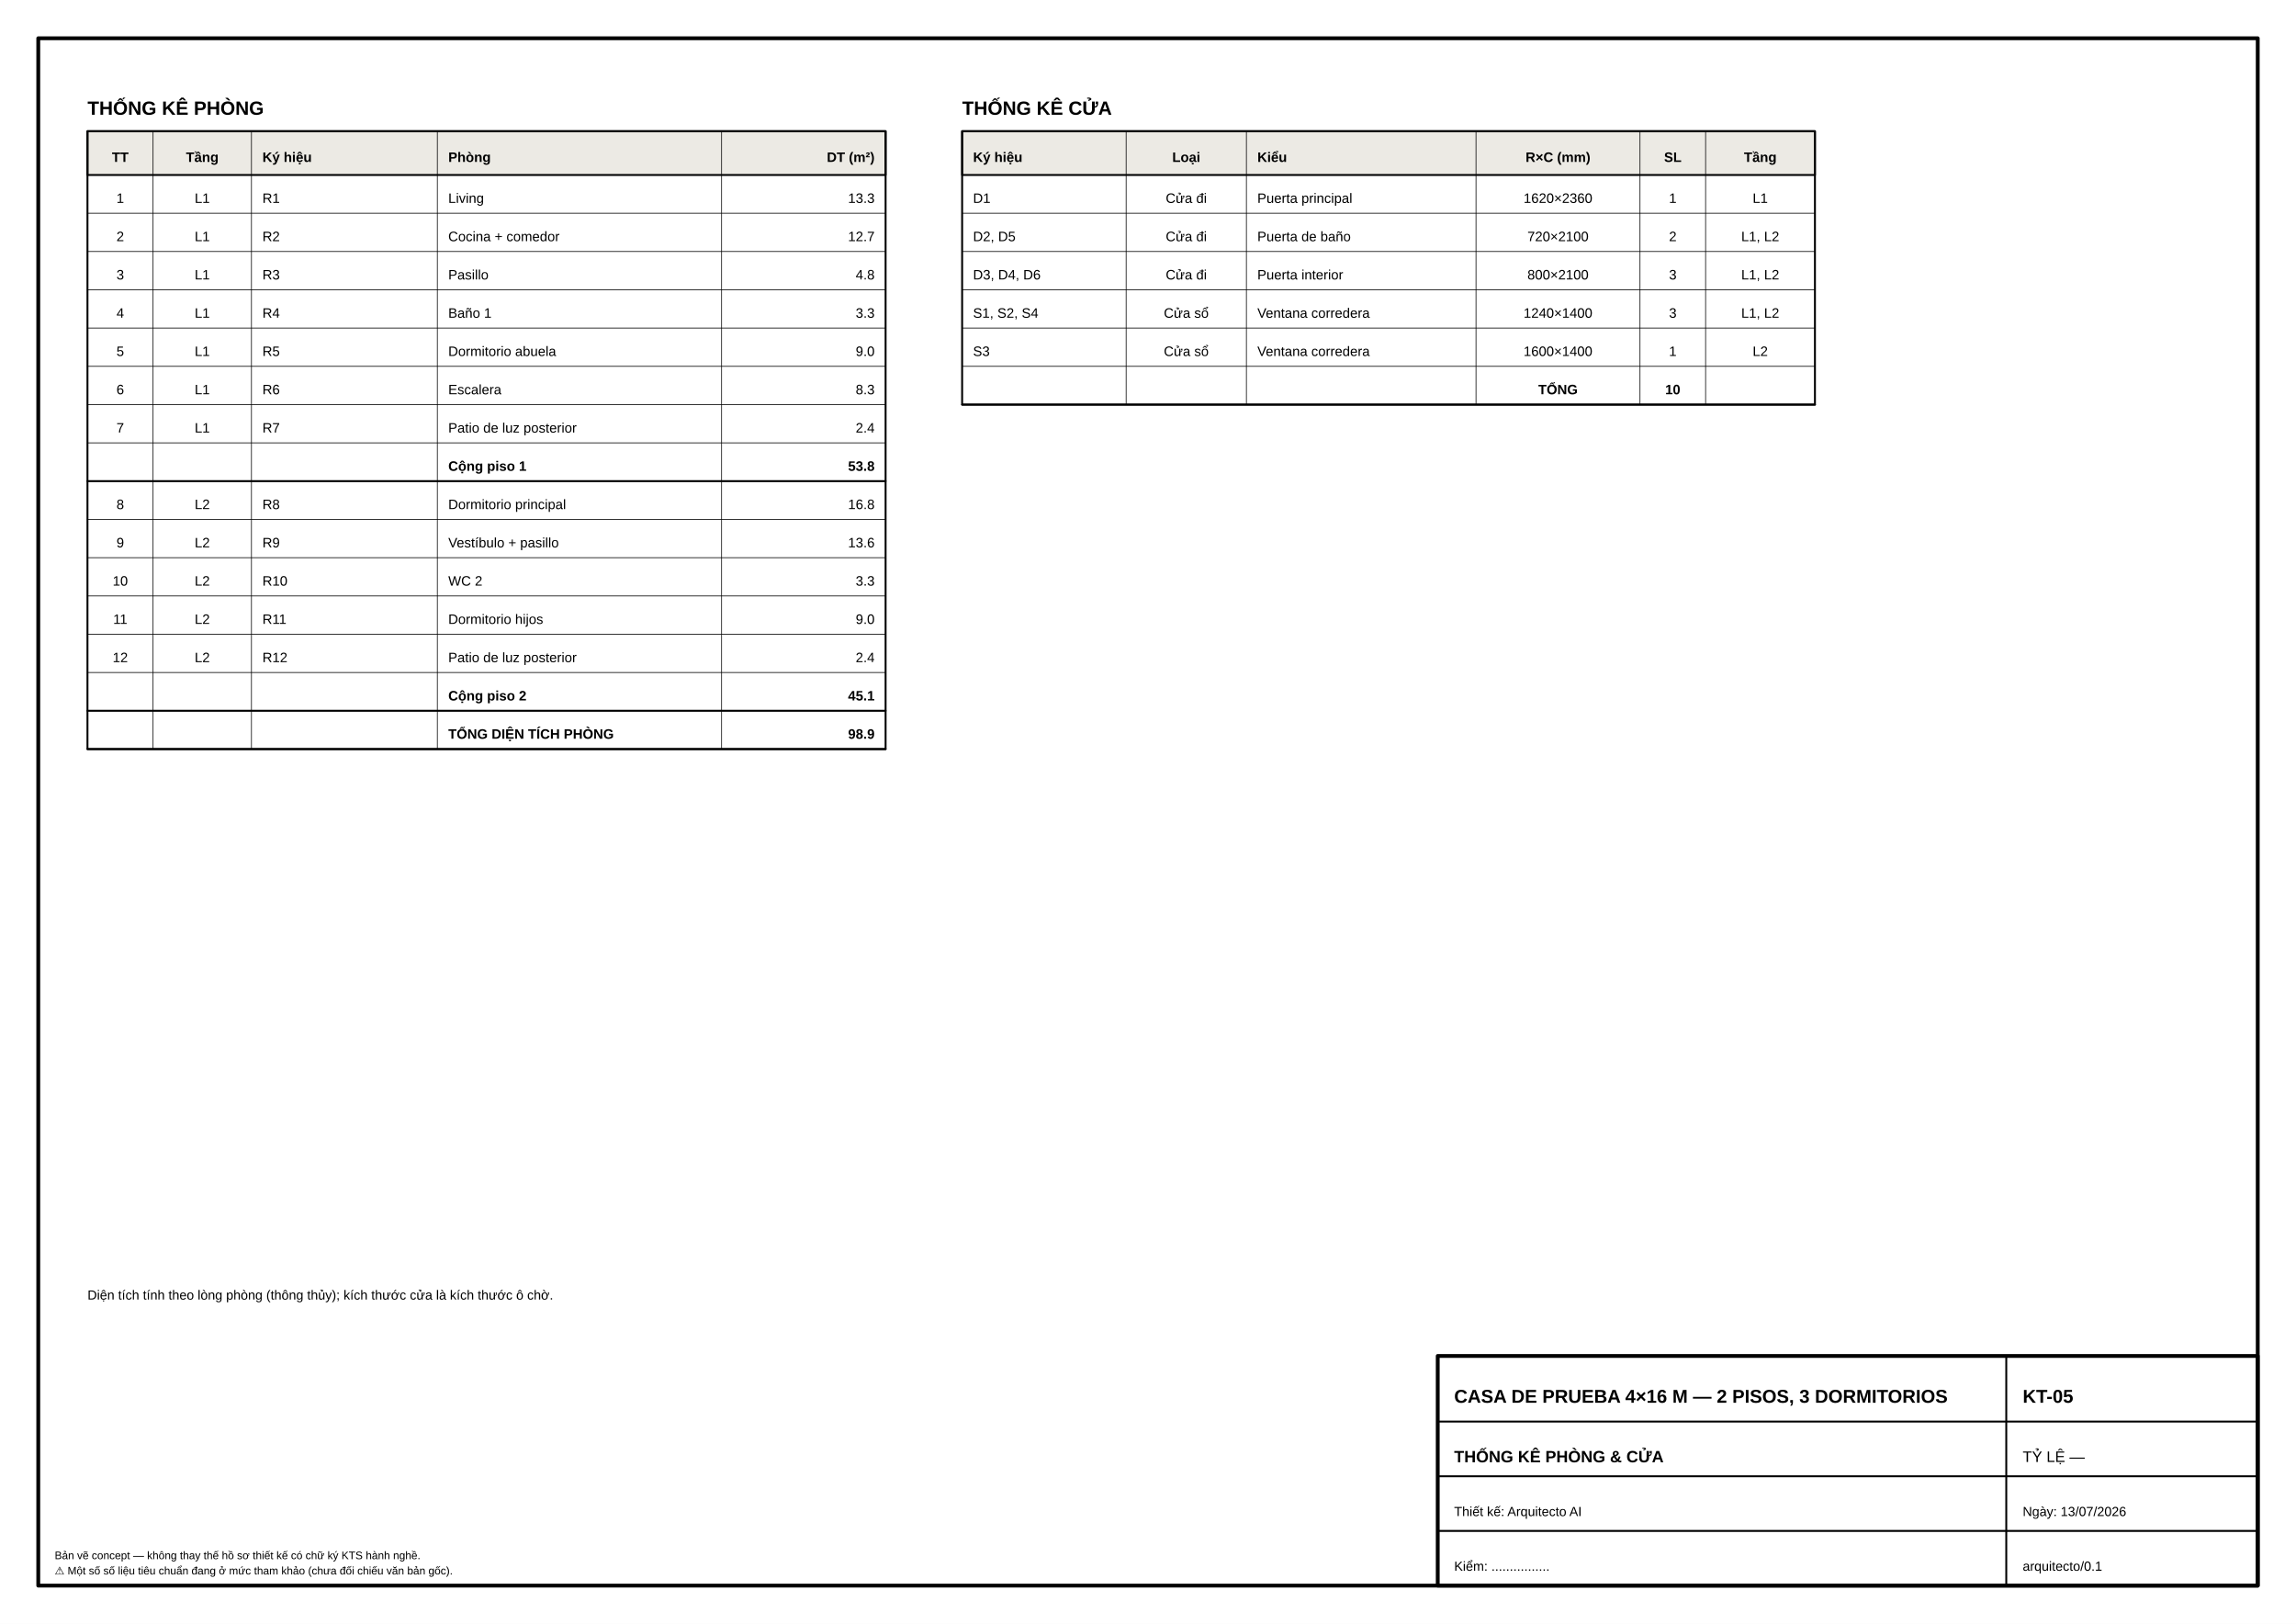
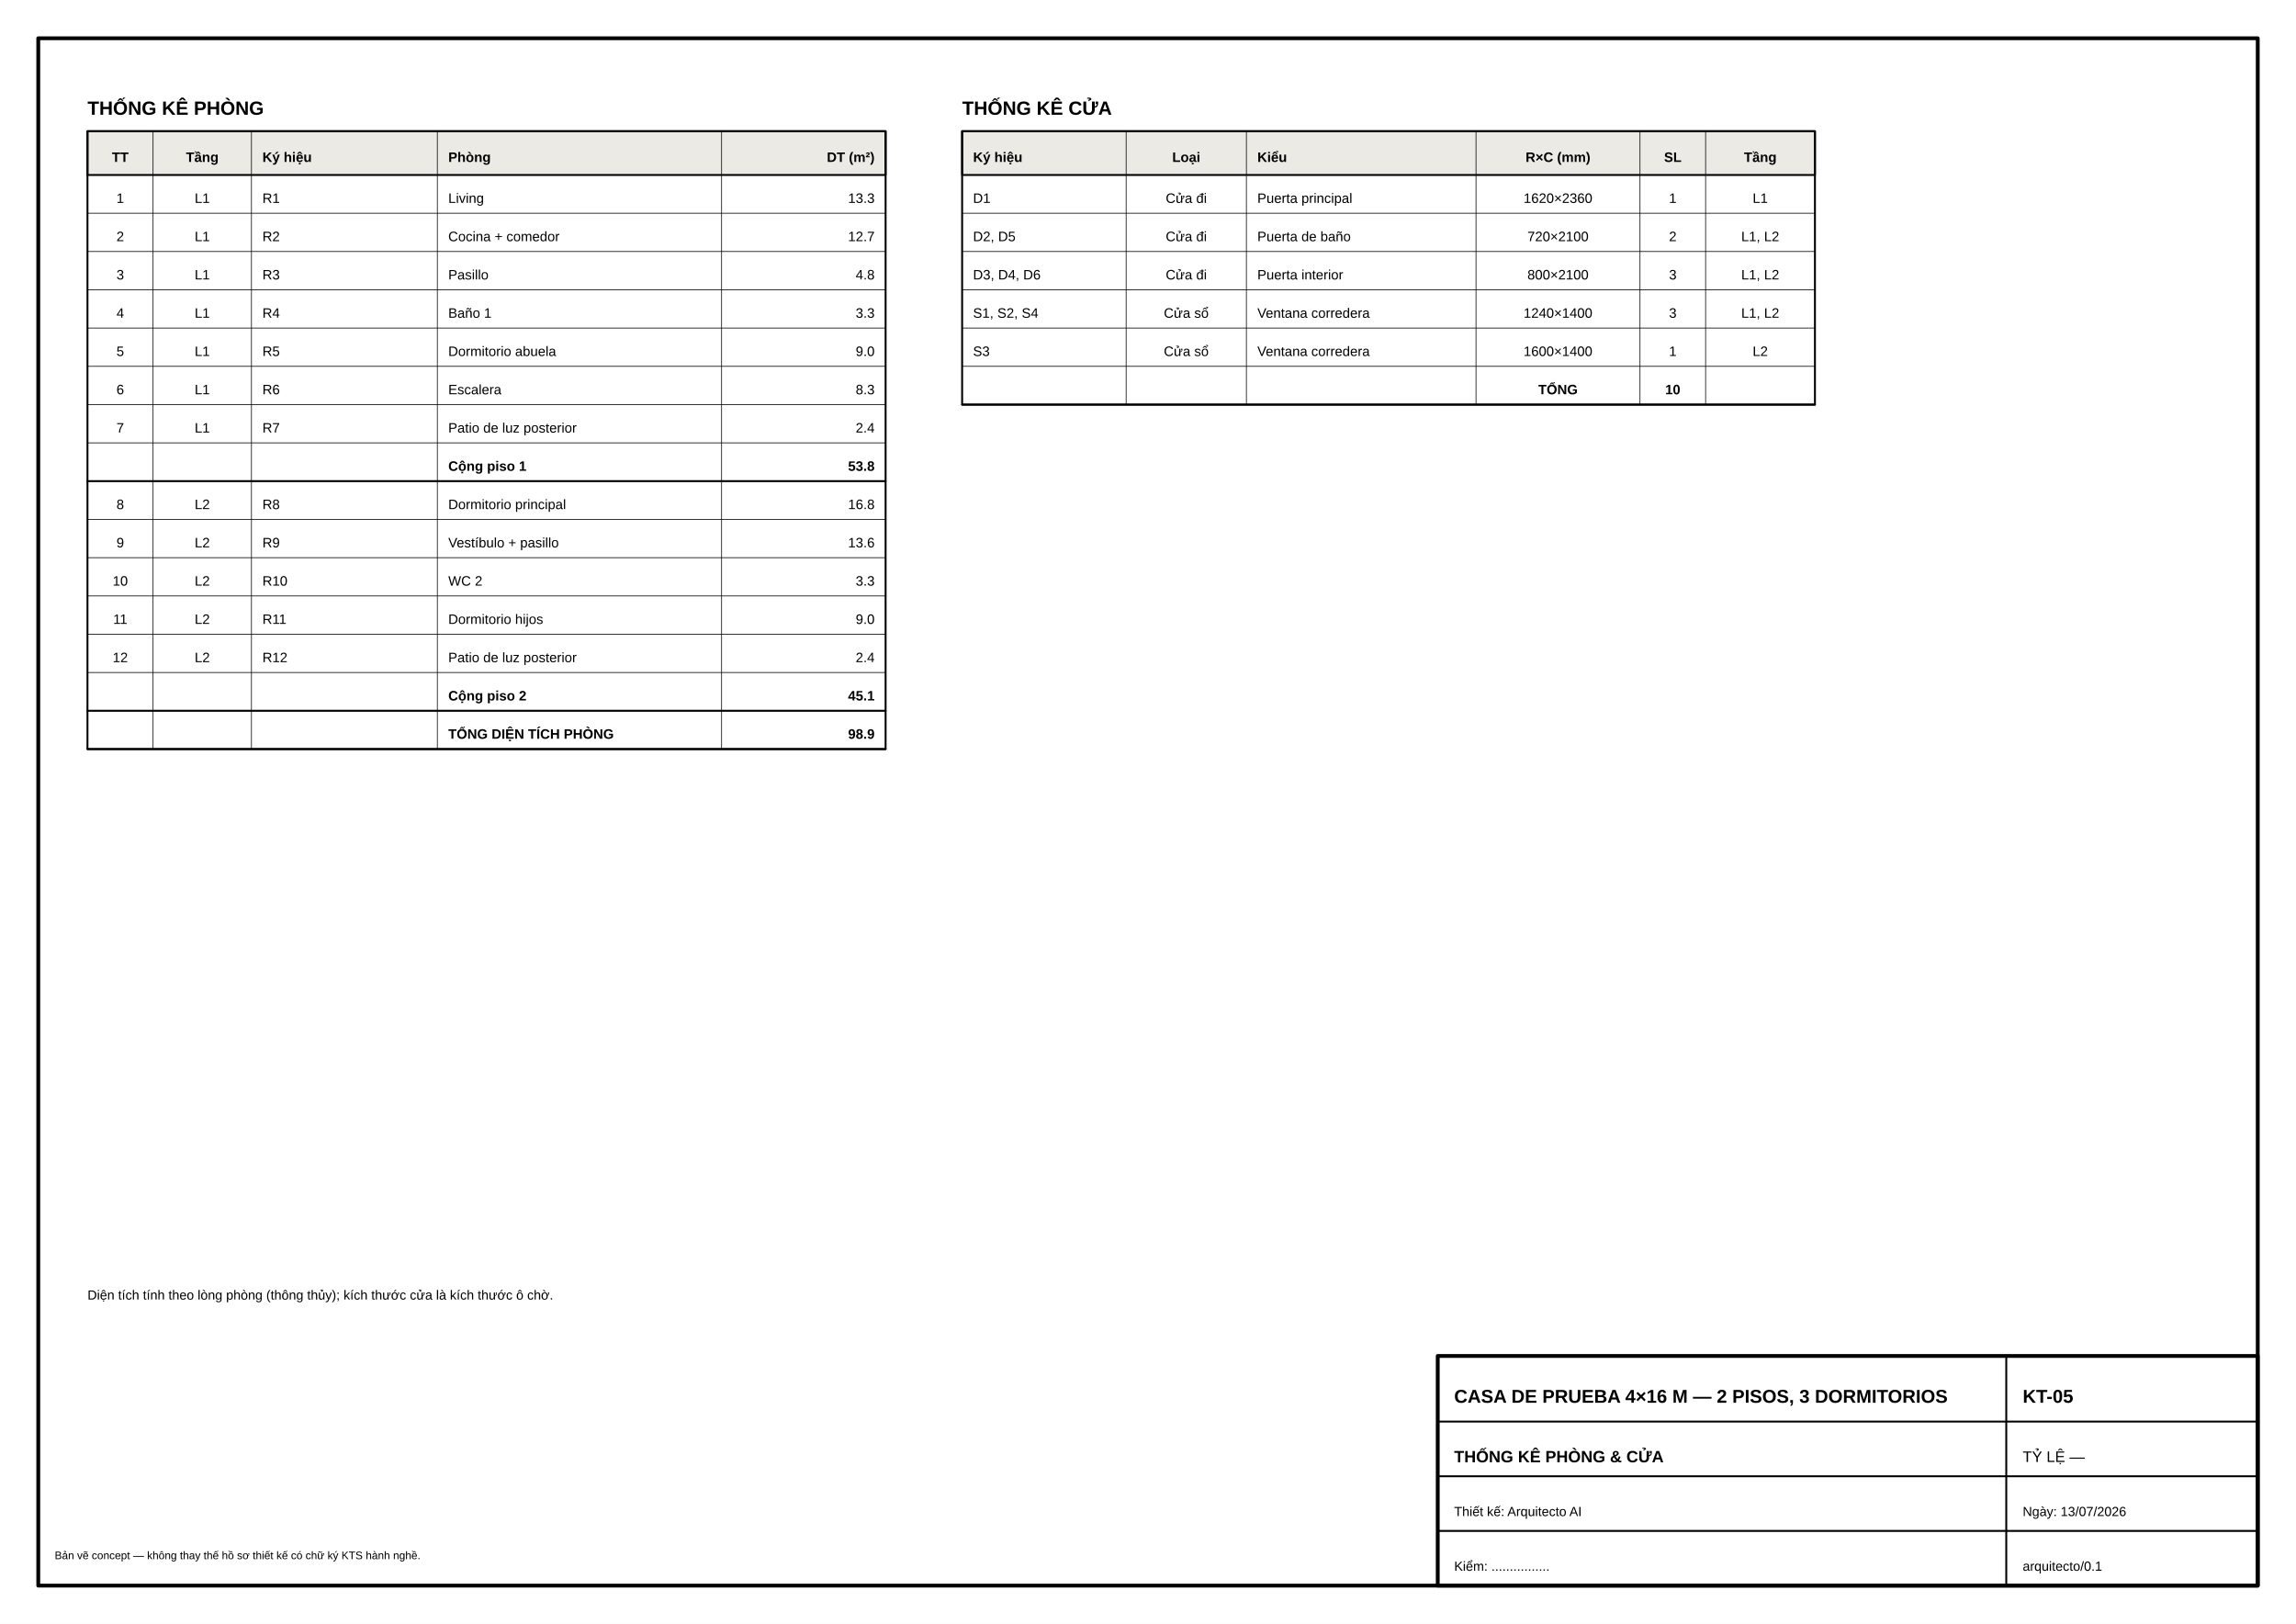
<svg xmlns="http://www.w3.org/2000/svg" viewBox="0 0 420 297" width="420mm" height="297mm" data-tf-scale="100" data-tf-rotated="0" data-tf-ox="205" data-tf-oy="143.5" data-tf-min-x="0" data-tf-min-y="0" data-tf-max-x="1000" data-tf-max-y="1000">
  <style>
text{font-family:'Be Vietnam Pro','Segoe UI',Arial,sans-serif;fill:#000;stroke:none}
.b{font-weight:700}
</style>
  <rect width="420" height="297" fill="#ffffff" />
  <g id="layer-KHUNG" data-layer="KHUNG">
    <text x="16" y="20" font-size="3.5" text-anchor="start" dominant-baseline="middle" class="b">THỐNG KÊ PHÒNG</text>
    <polygon points="16,24 162,24 162,32 16,32" fill="#eceae4" stroke="#000" stroke-width="0.35" stroke-linecap="round" stroke-linejoin="round" />
    <text x="22" y="28.9" font-size="2.5" text-anchor="middle" dominant-baseline="middle" class="b">TT</text>
    <text x="37" y="28.9" font-size="2.5" text-anchor="middle" dominant-baseline="middle" class="b">Tầng</text>
    <text x="48" y="28.9" font-size="2.5" text-anchor="start" dominant-baseline="middle" class="b">Ký hiệu</text>
    <text x="82" y="28.9" font-size="2.5" text-anchor="start" dominant-baseline="middle" class="b">Phòng</text>
    <text x="160" y="28.9" font-size="2.5" text-anchor="end" dominant-baseline="middle" class="b">DT (m²)</text>
    <text x="22" y="36.4" font-size="2.5" text-anchor="middle" dominant-baseline="middle">1</text>
    <text x="37" y="36.4" font-size="2.5" text-anchor="middle" dominant-baseline="middle">L1</text>
    <text x="48" y="36.4" font-size="2.5" text-anchor="start" dominant-baseline="middle">R1</text>
    <text x="82" y="36.4" font-size="2.5" text-anchor="start" dominant-baseline="middle">Living</text>
    <text x="160" y="36.4" font-size="2.5" text-anchor="end" dominant-baseline="middle">13.3</text>
    <line x1="16" y1="39" x2="162" y2="39" stroke="#000" stroke-width="0.13" stroke-linecap="round" stroke-linejoin="round" />
    <text x="22" y="43.4" font-size="2.5" text-anchor="middle" dominant-baseline="middle">2</text>
    <text x="37" y="43.4" font-size="2.5" text-anchor="middle" dominant-baseline="middle">L1</text>
    <text x="48" y="43.4" font-size="2.5" text-anchor="start" dominant-baseline="middle">R2</text>
    <text x="82" y="43.4" font-size="2.5" text-anchor="start" dominant-baseline="middle">Cocina + comedor</text>
    <text x="160" y="43.4" font-size="2.5" text-anchor="end" dominant-baseline="middle">12.7</text>
    <line x1="16" y1="46" x2="162" y2="46" stroke="#000" stroke-width="0.13" stroke-linecap="round" stroke-linejoin="round" />
    <text x="22" y="50.4" font-size="2.5" text-anchor="middle" dominant-baseline="middle">3</text>
    <text x="37" y="50.4" font-size="2.5" text-anchor="middle" dominant-baseline="middle">L1</text>
    <text x="48" y="50.4" font-size="2.5" text-anchor="start" dominant-baseline="middle">R3</text>
    <text x="82" y="50.4" font-size="2.5" text-anchor="start" dominant-baseline="middle">Pasillo</text>
    <text x="160" y="50.4" font-size="2.5" text-anchor="end" dominant-baseline="middle">4.8</text>
    <line x1="16" y1="53" x2="162" y2="53" stroke="#000" stroke-width="0.13" stroke-linecap="round" stroke-linejoin="round" />
    <text x="22" y="57.4" font-size="2.5" text-anchor="middle" dominant-baseline="middle">4</text>
    <text x="37" y="57.4" font-size="2.5" text-anchor="middle" dominant-baseline="middle">L1</text>
    <text x="48" y="57.4" font-size="2.5" text-anchor="start" dominant-baseline="middle">R4</text>
    <text x="82" y="57.4" font-size="2.5" text-anchor="start" dominant-baseline="middle">Baño 1</text>
    <text x="160" y="57.4" font-size="2.5" text-anchor="end" dominant-baseline="middle">3.3</text>
    <line x1="16" y1="60" x2="162" y2="60" stroke="#000" stroke-width="0.13" stroke-linecap="round" stroke-linejoin="round" />
    <text x="22" y="64.4" font-size="2.5" text-anchor="middle" dominant-baseline="middle">5</text>
    <text x="37" y="64.4" font-size="2.5" text-anchor="middle" dominant-baseline="middle">L1</text>
    <text x="48" y="64.4" font-size="2.5" text-anchor="start" dominant-baseline="middle">R5</text>
    <text x="82" y="64.4" font-size="2.5" text-anchor="start" dominant-baseline="middle">Dormitorio abuela</text>
    <text x="160" y="64.4" font-size="2.5" text-anchor="end" dominant-baseline="middle">9.0</text>
    <line x1="16" y1="67" x2="162" y2="67" stroke="#000" stroke-width="0.13" stroke-linecap="round" stroke-linejoin="round" />
    <text x="22" y="71.4" font-size="2.5" text-anchor="middle" dominant-baseline="middle">6</text>
    <text x="37" y="71.4" font-size="2.5" text-anchor="middle" dominant-baseline="middle">L1</text>
    <text x="48" y="71.4" font-size="2.5" text-anchor="start" dominant-baseline="middle">R6</text>
    <text x="82" y="71.4" font-size="2.5" text-anchor="start" dominant-baseline="middle">Escalera</text>
    <text x="160" y="71.4" font-size="2.5" text-anchor="end" dominant-baseline="middle">8.3</text>
    <line x1="16" y1="74" x2="162" y2="74" stroke="#000" stroke-width="0.13" stroke-linecap="round" stroke-linejoin="round" />
    <text x="22" y="78.4" font-size="2.5" text-anchor="middle" dominant-baseline="middle">7</text>
    <text x="37" y="78.4" font-size="2.5" text-anchor="middle" dominant-baseline="middle">L1</text>
    <text x="48" y="78.4" font-size="2.5" text-anchor="start" dominant-baseline="middle">R7</text>
    <text x="82" y="78.4" font-size="2.5" text-anchor="start" dominant-baseline="middle">Patio de luz posterior</text>
    <text x="160" y="78.4" font-size="2.5" text-anchor="end" dominant-baseline="middle">2.4</text>
    <line x1="16" y1="81" x2="162" y2="81" stroke="#000" stroke-width="0.13" stroke-linecap="round" stroke-linejoin="round" />
    <text x="82" y="85.4" font-size="2.5" text-anchor="start" dominant-baseline="middle" class="b">Cộng piso 1</text>
    <text x="160" y="85.4" font-size="2.5" text-anchor="end" dominant-baseline="middle" class="b">53.8</text>
    <line x1="16" y1="88" x2="162" y2="88" stroke="#000" stroke-width="0.35" stroke-linecap="round" stroke-linejoin="round" />
    <text x="22" y="92.4" font-size="2.5" text-anchor="middle" dominant-baseline="middle">8</text>
    <text x="37" y="92.4" font-size="2.5" text-anchor="middle" dominant-baseline="middle">L2</text>
    <text x="48" y="92.4" font-size="2.5" text-anchor="start" dominant-baseline="middle">R8</text>
    <text x="82" y="92.4" font-size="2.5" text-anchor="start" dominant-baseline="middle">Dormitorio principal</text>
    <text x="160" y="92.4" font-size="2.5" text-anchor="end" dominant-baseline="middle">16.8</text>
    <line x1="16" y1="95" x2="162" y2="95" stroke="#000" stroke-width="0.13" stroke-linecap="round" stroke-linejoin="round" />
    <text x="22" y="99.4" font-size="2.5" text-anchor="middle" dominant-baseline="middle">9</text>
    <text x="37" y="99.4" font-size="2.5" text-anchor="middle" dominant-baseline="middle">L2</text>
    <text x="48" y="99.4" font-size="2.5" text-anchor="start" dominant-baseline="middle">R9</text>
    <text x="82" y="99.4" font-size="2.5" text-anchor="start" dominant-baseline="middle">Vestíbulo + pasillo</text>
    <text x="160" y="99.4" font-size="2.5" text-anchor="end" dominant-baseline="middle">13.6</text>
    <line x1="16" y1="102" x2="162" y2="102" stroke="#000" stroke-width="0.13" stroke-linecap="round" stroke-linejoin="round" />
    <text x="22" y="106.4" font-size="2.5" text-anchor="middle" dominant-baseline="middle">10</text>
    <text x="37" y="106.4" font-size="2.5" text-anchor="middle" dominant-baseline="middle">L2</text>
    <text x="48" y="106.4" font-size="2.5" text-anchor="start" dominant-baseline="middle">R10</text>
    <text x="82" y="106.4" font-size="2.5" text-anchor="start" dominant-baseline="middle">WC 2</text>
    <text x="160" y="106.4" font-size="2.5" text-anchor="end" dominant-baseline="middle">3.3</text>
    <line x1="16" y1="109" x2="162" y2="109" stroke="#000" stroke-width="0.13" stroke-linecap="round" stroke-linejoin="round" />
    <text x="22" y="113.4" font-size="2.5" text-anchor="middle" dominant-baseline="middle">11</text>
    <text x="37" y="113.4" font-size="2.5" text-anchor="middle" dominant-baseline="middle">L2</text>
    <text x="48" y="113.4" font-size="2.5" text-anchor="start" dominant-baseline="middle">R11</text>
    <text x="82" y="113.4" font-size="2.5" text-anchor="start" dominant-baseline="middle">Dormitorio hijos</text>
    <text x="160" y="113.4" font-size="2.5" text-anchor="end" dominant-baseline="middle">9.0</text>
    <line x1="16" y1="116" x2="162" y2="116" stroke="#000" stroke-width="0.13" stroke-linecap="round" stroke-linejoin="round" />
    <text x="22" y="120.4" font-size="2.5" text-anchor="middle" dominant-baseline="middle">12</text>
    <text x="37" y="120.4" font-size="2.5" text-anchor="middle" dominant-baseline="middle">L2</text>
    <text x="48" y="120.4" font-size="2.5" text-anchor="start" dominant-baseline="middle">R12</text>
    <text x="82" y="120.4" font-size="2.5" text-anchor="start" dominant-baseline="middle">Patio de luz posterior</text>
    <text x="160" y="120.4" font-size="2.5" text-anchor="end" dominant-baseline="middle">2.4</text>
    <line x1="16" y1="123" x2="162" y2="123" stroke="#000" stroke-width="0.13" stroke-linecap="round" stroke-linejoin="round" />
    <text x="82" y="127.4" font-size="2.5" text-anchor="start" dominant-baseline="middle" class="b">Cộng piso 2</text>
    <text x="160" y="127.4" font-size="2.5" text-anchor="end" dominant-baseline="middle" class="b">45.1</text>
    <line x1="16" y1="130" x2="162" y2="130" stroke="#000" stroke-width="0.35" stroke-linecap="round" stroke-linejoin="round" />
    <text x="82" y="134.4" font-size="2.5" text-anchor="start" dominant-baseline="middle" class="b">TỔNG DIỆN TÍCH PHÒNG</text>
    <text x="160" y="134.4" font-size="2.5" text-anchor="end" dominant-baseline="middle" class="b">98.9</text>
    <line x1="16" y1="137" x2="162" y2="137" stroke="#000" stroke-width="0.35" stroke-linecap="round" stroke-linejoin="round" />
    <polygon points="16,24 162,24 162,137 16,137" fill="none" stroke="#000" stroke-width="0.35" stroke-linecap="round" stroke-linejoin="round" />
    <line x1="28" y1="24" x2="28" y2="137" stroke="#000" stroke-width="0.13" stroke-linecap="round" stroke-linejoin="round" />
    <line x1="46" y1="24" x2="46" y2="137" stroke="#000" stroke-width="0.13" stroke-linecap="round" stroke-linejoin="round" />
    <line x1="80" y1="24" x2="80" y2="137" stroke="#000" stroke-width="0.13" stroke-linecap="round" stroke-linejoin="round" />
    <line x1="132" y1="24" x2="132" y2="137" stroke="#000" stroke-width="0.13" stroke-linecap="round" stroke-linejoin="round" />
    <text x="176" y="20" font-size="3.5" text-anchor="start" dominant-baseline="middle" class="b">THỐNG KÊ CỬA</text>
    <polygon points="176,24 332,24 332,32 176,32" fill="#eceae4" stroke="#000" stroke-width="0.35" stroke-linecap="round" stroke-linejoin="round" />
    <text x="178" y="28.9" font-size="2.5" text-anchor="start" dominant-baseline="middle" class="b">Ký hiệu</text>
    <text x="217" y="28.9" font-size="2.5" text-anchor="middle" dominant-baseline="middle" class="b">Loại</text>
    <text x="230" y="28.9" font-size="2.5" text-anchor="start" dominant-baseline="middle" class="b">Kiểu</text>
    <text x="285" y="28.9" font-size="2.5" text-anchor="middle" dominant-baseline="middle" class="b">R×C (mm)</text>
    <text x="306" y="28.9" font-size="2.5" text-anchor="middle" dominant-baseline="middle" class="b">SL</text>
    <text x="322" y="28.9" font-size="2.5" text-anchor="middle" dominant-baseline="middle" class="b">Tầng</text>
    <text x="178" y="36.4" font-size="2.5" text-anchor="start" dominant-baseline="middle">D1</text>
    <text x="217" y="36.4" font-size="2.5" text-anchor="middle" dominant-baseline="middle">Cửa đi</text>
    <text x="230" y="36.4" font-size="2.5" text-anchor="start" dominant-baseline="middle">Puerta principal</text>
    <text x="285" y="36.4" font-size="2.5" text-anchor="middle" dominant-baseline="middle">1620×2360</text>
    <text x="306" y="36.4" font-size="2.5" text-anchor="middle" dominant-baseline="middle">1</text>
    <text x="322" y="36.4" font-size="2.5" text-anchor="middle" dominant-baseline="middle">L1</text>
    <line x1="176" y1="39" x2="332" y2="39" stroke="#000" stroke-width="0.13" stroke-linecap="round" stroke-linejoin="round" />
    <text x="178" y="43.4" font-size="2.5" text-anchor="start" dominant-baseline="middle">D2, D5</text>
    <text x="217" y="43.4" font-size="2.5" text-anchor="middle" dominant-baseline="middle">Cửa đi</text>
    <text x="230" y="43.4" font-size="2.5" text-anchor="start" dominant-baseline="middle">Puerta de baño</text>
    <text x="285" y="43.4" font-size="2.5" text-anchor="middle" dominant-baseline="middle">720×2100</text>
    <text x="306" y="43.4" font-size="2.5" text-anchor="middle" dominant-baseline="middle">2</text>
    <text x="322" y="43.4" font-size="2.5" text-anchor="middle" dominant-baseline="middle">L1, L2</text>
    <line x1="176" y1="46" x2="332" y2="46" stroke="#000" stroke-width="0.13" stroke-linecap="round" stroke-linejoin="round" />
    <text x="178" y="50.4" font-size="2.5" text-anchor="start" dominant-baseline="middle">D3, D4, D6</text>
    <text x="217" y="50.4" font-size="2.5" text-anchor="middle" dominant-baseline="middle">Cửa đi</text>
    <text x="230" y="50.4" font-size="2.5" text-anchor="start" dominant-baseline="middle">Puerta interior</text>
    <text x="285" y="50.4" font-size="2.5" text-anchor="middle" dominant-baseline="middle">800×2100</text>
    <text x="306" y="50.4" font-size="2.5" text-anchor="middle" dominant-baseline="middle">3</text>
    <text x="322" y="50.4" font-size="2.5" text-anchor="middle" dominant-baseline="middle">L1, L2</text>
    <line x1="176" y1="53" x2="332" y2="53" stroke="#000" stroke-width="0.13" stroke-linecap="round" stroke-linejoin="round" />
    <text x="178" y="57.4" font-size="2.5" text-anchor="start" dominant-baseline="middle">S1, S2, S4</text>
    <text x="217" y="57.4" font-size="2.5" text-anchor="middle" dominant-baseline="middle">Cửa sổ</text>
    <text x="230" y="57.4" font-size="2.5" text-anchor="start" dominant-baseline="middle">Ventana corredera</text>
    <text x="285" y="57.4" font-size="2.5" text-anchor="middle" dominant-baseline="middle">1240×1400</text>
    <text x="306" y="57.4" font-size="2.5" text-anchor="middle" dominant-baseline="middle">3</text>
    <text x="322" y="57.4" font-size="2.5" text-anchor="middle" dominant-baseline="middle">L1, L2</text>
    <line x1="176" y1="60" x2="332" y2="60" stroke="#000" stroke-width="0.13" stroke-linecap="round" stroke-linejoin="round" />
    <text x="178" y="64.4" font-size="2.5" text-anchor="start" dominant-baseline="middle">S3</text>
    <text x="217" y="64.4" font-size="2.5" text-anchor="middle" dominant-baseline="middle">Cửa sổ</text>
    <text x="230" y="64.4" font-size="2.5" text-anchor="start" dominant-baseline="middle">Ventana corredera</text>
    <text x="285" y="64.4" font-size="2.5" text-anchor="middle" dominant-baseline="middle">1600×1400</text>
    <text x="306" y="64.4" font-size="2.5" text-anchor="middle" dominant-baseline="middle">1</text>
    <text x="322" y="64.4" font-size="2.5" text-anchor="middle" dominant-baseline="middle">L2</text>
    <line x1="176" y1="67" x2="332" y2="67" stroke="#000" stroke-width="0.13" stroke-linecap="round" stroke-linejoin="round" />
    <text x="285" y="71.4" font-size="2.5" text-anchor="middle" dominant-baseline="middle" class="b">TỔNG</text>
    <text x="306" y="71.4" font-size="2.5" text-anchor="middle" dominant-baseline="middle" class="b">10</text>
    <line x1="176" y1="74" x2="332" y2="74" stroke="#000" stroke-width="0.35" stroke-linecap="round" stroke-linejoin="round" />
    <polygon points="176,24 332,24 332,74 176,74" fill="none" stroke="#000" stroke-width="0.35" stroke-linecap="round" stroke-linejoin="round" />
    <line x1="206" y1="24" x2="206" y2="74" stroke="#000" stroke-width="0.13" stroke-linecap="round" stroke-linejoin="round" />
    <line x1="228" y1="24" x2="228" y2="74" stroke="#000" stroke-width="0.13" stroke-linecap="round" stroke-linejoin="round" />
    <line x1="270" y1="24" x2="270" y2="74" stroke="#000" stroke-width="0.13" stroke-linecap="round" stroke-linejoin="round" />
    <line x1="300" y1="24" x2="300" y2="74" stroke="#000" stroke-width="0.13" stroke-linecap="round" stroke-linejoin="round" />
    <line x1="312" y1="24" x2="312" y2="74" stroke="#000" stroke-width="0.13" stroke-linecap="round" stroke-linejoin="round" />
    <text x="16" y="237" font-size="2.4" text-anchor="start" dominant-baseline="middle">Diện tích tính theo lòng phòng (thông thủy); kích thước cửa là kích thước ô chờ.</text>
    <polygon points="7,7 413,7 413,290 7,290" fill="none" stroke="#000" stroke-width="0.7" stroke-linecap="round" stroke-linejoin="round" />
    <polygon points="263,248 413,248 413,290 263,290" fill="none" stroke="#000" stroke-width="0.7" stroke-linecap="round" stroke-linejoin="round" />
    <line x1="263" y1="260" x2="413" y2="260" stroke="#000" stroke-width="0.35" stroke-linecap="round" stroke-linejoin="round" />
    <line x1="263" y1="270" x2="413" y2="270" stroke="#000" stroke-width="0.35" stroke-linecap="round" stroke-linejoin="round" />
    <line x1="263" y1="280" x2="413" y2="280" stroke="#000" stroke-width="0.35" stroke-linecap="round" stroke-linejoin="round" />
    <line x1="367" y1="248" x2="367" y2="290" stroke="#000" stroke-width="0.35" stroke-linecap="round" stroke-linejoin="round" />
    <text x="266" y="255.6" font-size="3.4" text-anchor="start" dominant-baseline="middle" class="b">CASA DE PRUEBA 4×16 M — 2 PISOS, 3 DORMITORIOS</text>
    <text x="370" y="255.6" font-size="3.4" text-anchor="start" dominant-baseline="middle" class="b">KT-05</text>
    <text x="266" y="266.6" font-size="3" text-anchor="start" dominant-baseline="middle" class="b">THỐNG KÊ PHÒNG &amp; CỬA</text>
    <text x="370" y="266.6" font-size="2.8" text-anchor="start" dominant-baseline="middle">TỶ LỆ —</text>
    <text x="266" y="276.6" font-size="2.4" text-anchor="start" dominant-baseline="middle">Thiết kế: Arquitecto AI</text>
    <text x="370" y="276.6" font-size="2.4" text-anchor="start" dominant-baseline="middle">Ngày: 13/07/2026</text>
    <text x="266" y="286.6" font-size="2.4" text-anchor="start" dominant-baseline="middle">Kiểm: ................</text>
    <text x="370" y="286.6" font-size="2.4" text-anchor="start" dominant-baseline="middle">arquitecto/0.1</text>
    <text x="10" y="284.6" font-size="2" text-anchor="start" dominant-baseline="middle">Bản vẽ concept — không thay thế hồ sơ thiết kế có chữ ký KTS hành nghề.</text>
-     <text x="10" y="287.4" font-size="2" text-anchor="start" dominant-baseline="middle">⚠ Một số số liệu tiêu chuẩn đang ở mức tham khảo (chưa đối chiếu văn bản gốc).</text>
  </g>
</svg>
